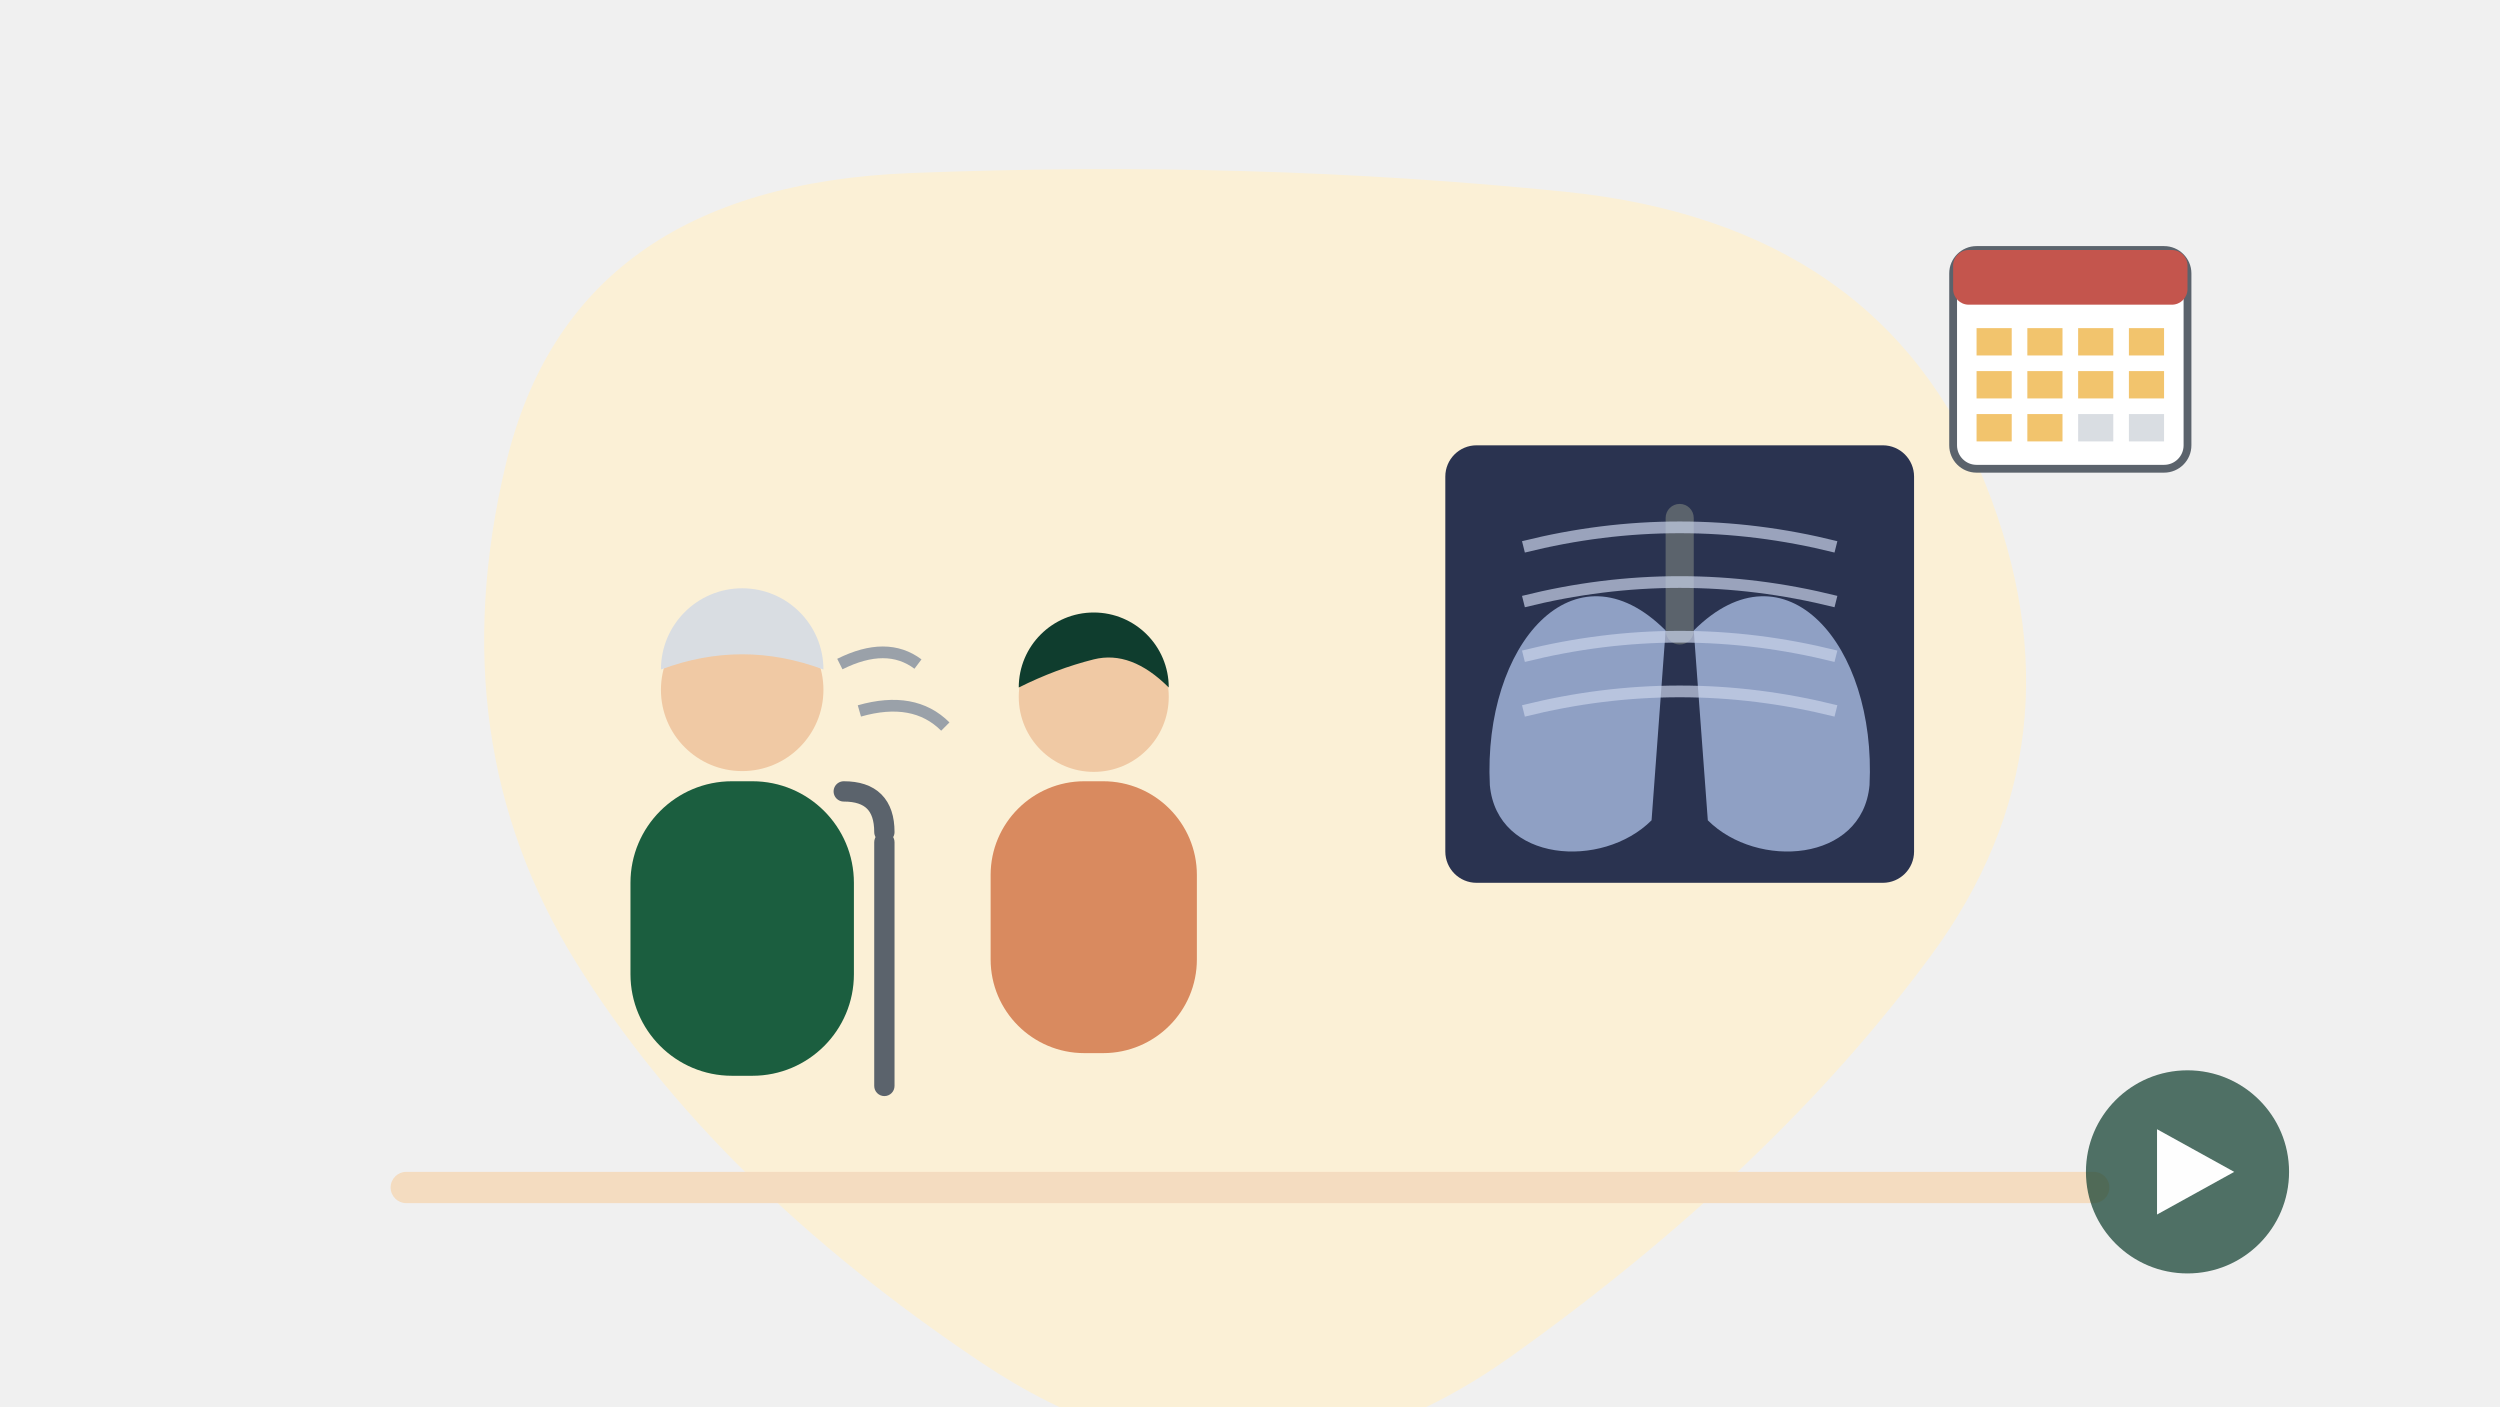
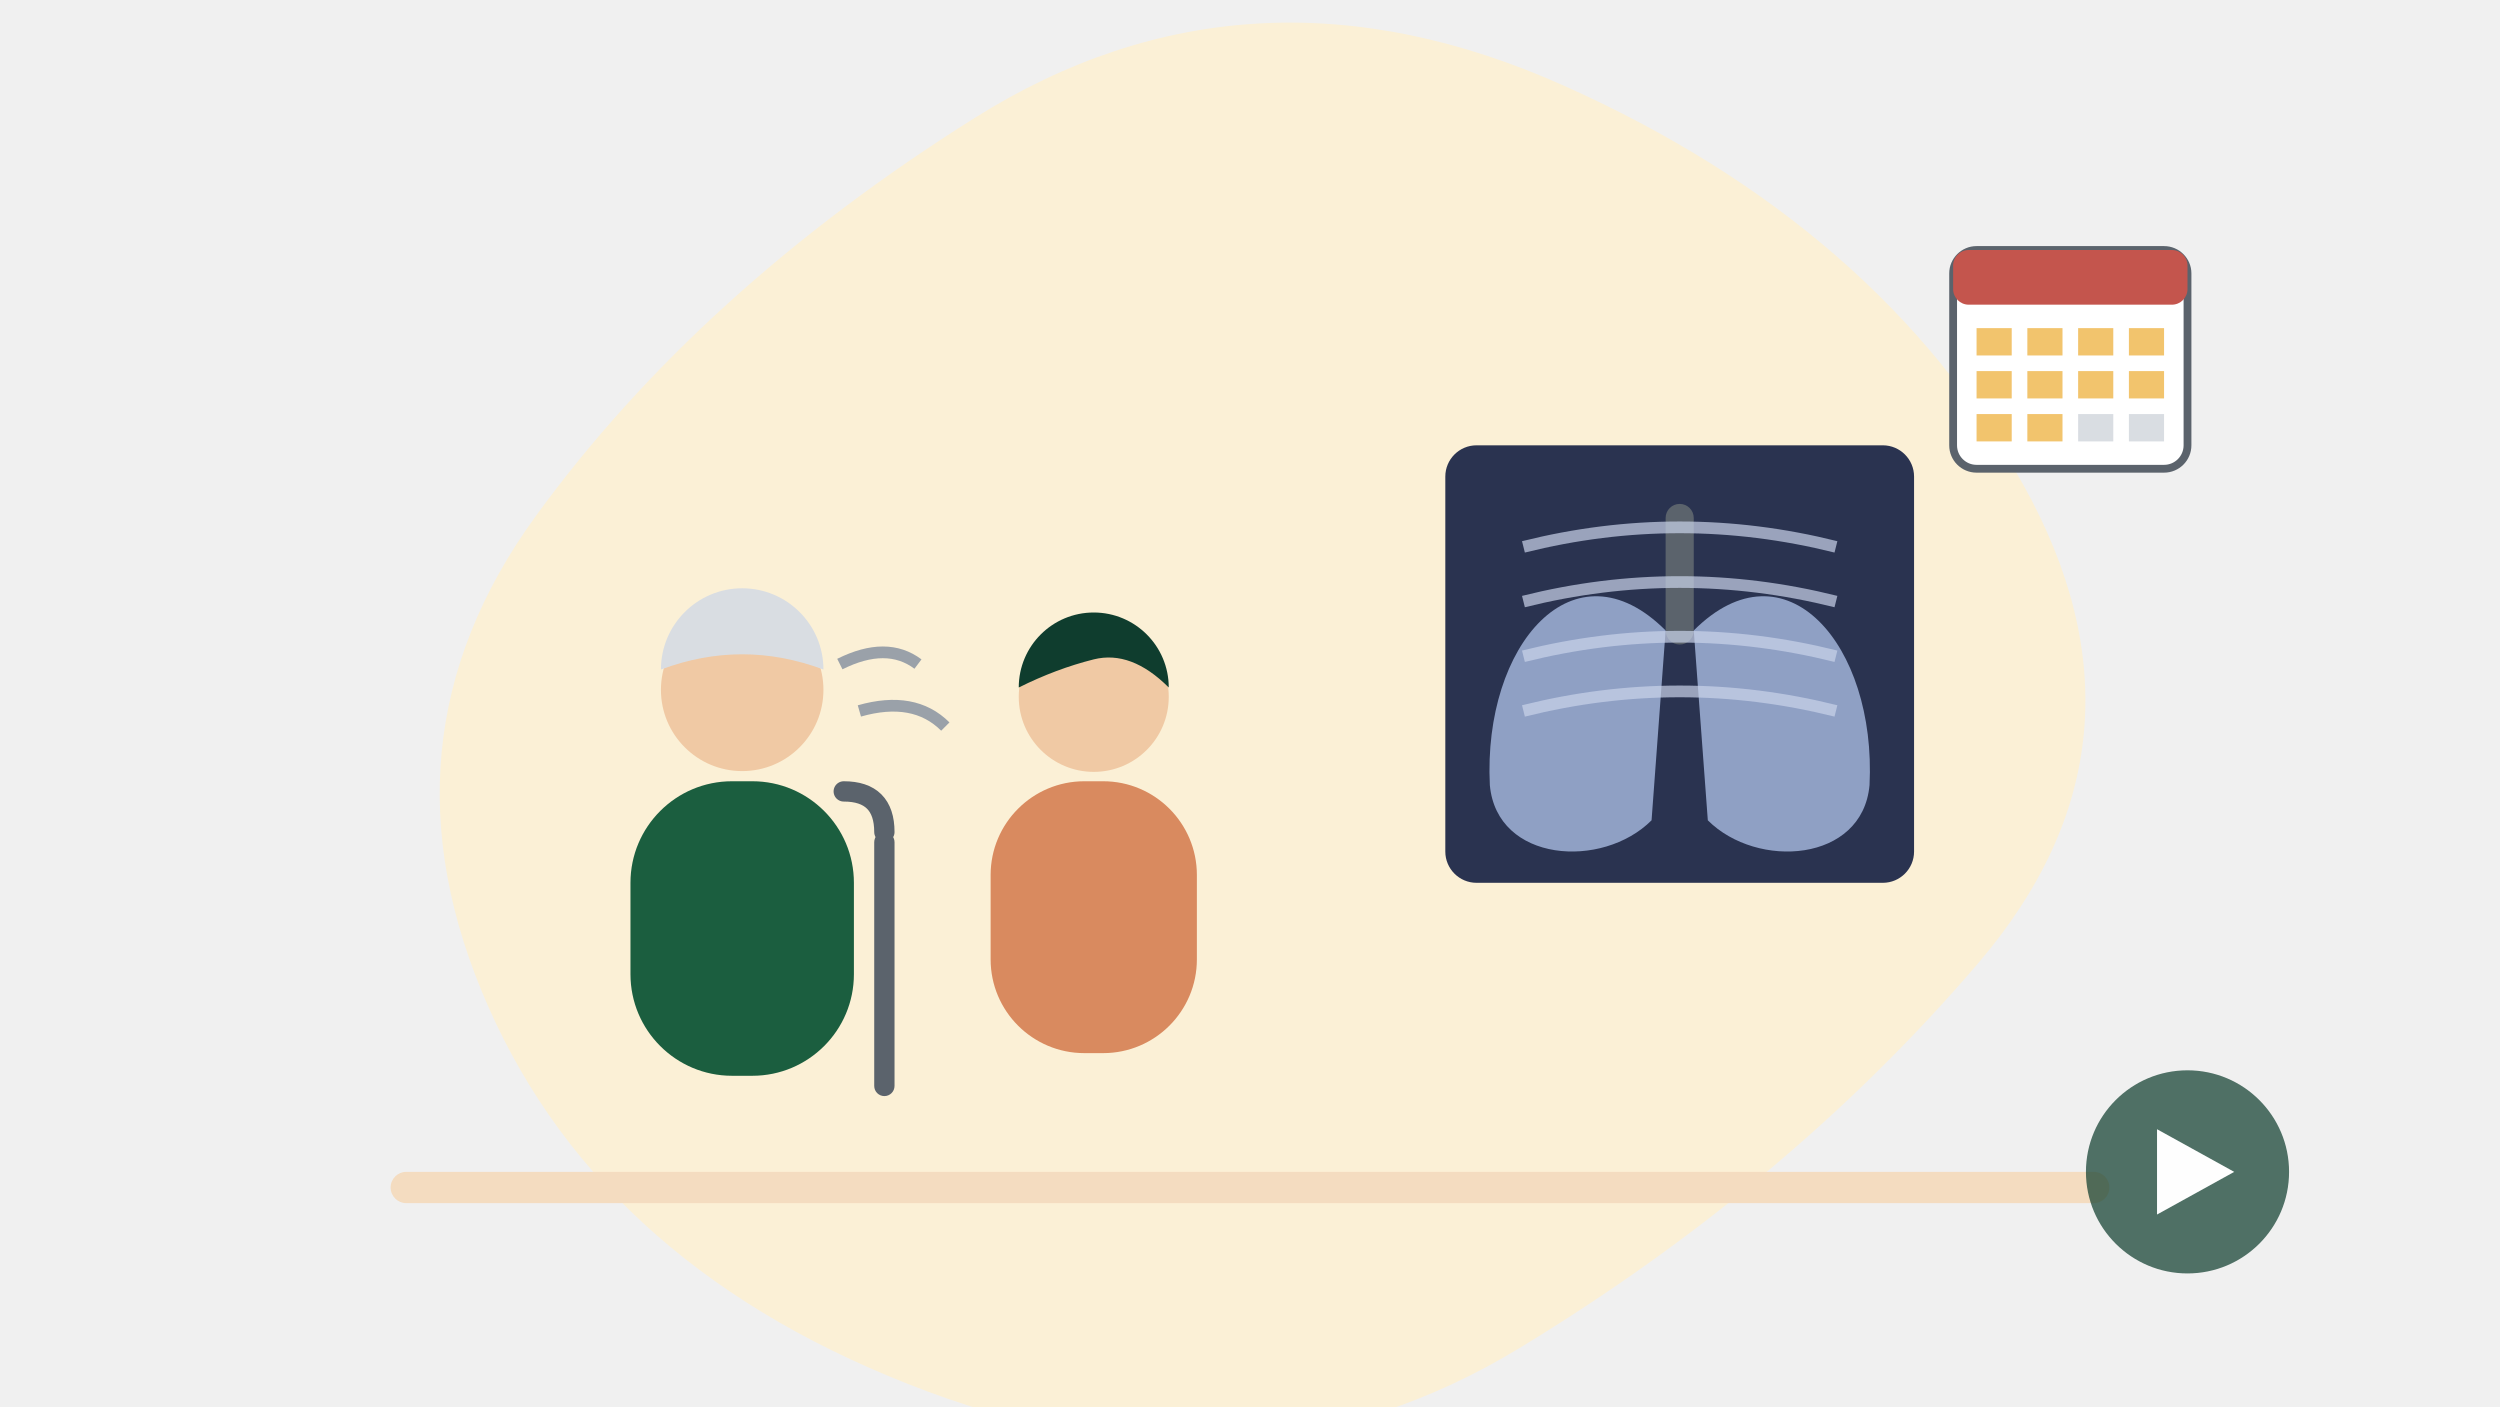
<svg xmlns="http://www.w3.org/2000/svg" viewBox="0 0 640 360" width="640" height="360" role="img" aria-labelledby="t">
-   <path d="M508.2 123.7 Q534.7 190 494.2 244.8 Q453.7 299.6 386.9 347.2 Q320 394.8 251.2 348.8 Q182.5 302.8 147.5 246.4 Q112.5 190 129.5 118.8 Q146.4 47.7 233.2 44.3 Q320 40.9 400.8 49.1 Q481.7 57.4 508.2 123.7 Z" fill="#fbf0d6" />
+   <path d="M517.9 124 Q554.8 190 506.4 246.6 Q458 303.2 389 345.1 Q320 387 237.4 356.2 Q154.9 325.4 125 257.7 Q95.1 190 137.1 132.2 Q179.1 74.4 249.5 30.2 Q320 -14.1 400.5 22 Q480.9 58 517.9 124 Z" fill="#fbf0d6" />
  <g transform="translate(190 200) scale(1.3)">
    <rect x="-22" y="0" width="44" height="58" rx="20" fill="#1b5e3f" />
    <circle cx="0" cy="-18" r="16" fill="#f0c9a4" />
    <path d="M-16 -22 a16 16 0 0 1 32 0 q-16 -6 -32 0z" fill="#d9dde2" />
    <rect x="26" y="10" width="4" height="52" rx="2" fill="#5b636c" />
    <path d="M28 10 q0 -8 -8 -8" stroke="#5b636c" stroke-width="4" fill="none" stroke-linecap="round" />
  </g>
  <path d="M215 170 q12 -6 20 0 M220 182 q14 -4 22 4" stroke="#9aa1a9" stroke-width="3" fill="none" />
  <g transform="translate(280 200) scale(1.2)">
    <rect x="-22" y="0" width="44" height="58" rx="20" fill="#d98a5f" />
    <circle cx="0" cy="-18" r="16" fill="#f0c9a4" />
    <path d="M-16 -20 a16 16 0 0 1 32 0 q-8 -8 -16 -6 q-8 2 -16 6z" fill="#0f3d2e" />
  </g>
  <g transform="translate(430 170) scale(1)">
    <rect x="-60" y="-56" width="120" height="112" rx="8" fill="#2a3350" />
    <g transform="translate(0 4) scale(0.9)">
      <rect x="-4" y="-50" width="8" height="40" rx="4" fill="#5b636c" />
      <path d="M-4 -14 C-30 -40 -56 -10 -54 30 C-52 52 -22 54 -8 40 Z" fill="#8fa0c4" />
      <path d="M4 -14 C30 -40 56 -10 54 30 C52 52 22 54 8 40 Z" fill="#8fa0c4" />
    </g>
    <path d="M-40 -30 q40 -10 80 0" fill="none" stroke="#c9d3ea" stroke-width="3" opacity=".7" />
    <path d="M-40 -16 q40 -10 80 0" fill="none" stroke="#c9d3ea" stroke-width="3" opacity=".7" />
    <path d="M-40 -2 q40 -10 80 0" fill="none" stroke="#c9d3ea" stroke-width="3" opacity=".7" />
    <path d="M-40 12 q40 -10 80 0" fill="none" stroke="#c9d3ea" stroke-width="3" opacity=".7" />
  </g>
  <g transform="translate(530 90)">
    <rect x="-30" y="-26" width="60" height="56" rx="6" fill="#ffffff" stroke="#5b636c" stroke-width="2" />
    <rect x="-30" y="-26" width="60" height="14" rx="4" fill="#c4554d" />
    <rect x="-24" y="-6" width="9" height="7" fill="#f2c46d" />
    <rect x="-11" y="-6" width="9" height="7" fill="#f2c46d" />
    <rect x="2" y="-6" width="9" height="7" fill="#f2c46d" />
    <rect x="15" y="-6" width="9" height="7" fill="#f2c46d" />
    <rect x="-24" y="5" width="9" height="7" fill="#f2c46d" />
    <rect x="-11" y="5" width="9" height="7" fill="#f2c46d" />
    <rect x="2" y="5" width="9" height="7" fill="#f2c46d" />
    <rect x="15" y="5" width="9" height="7" fill="#f2c46d" />
    <rect x="-24" y="16" width="9" height="7" fill="#f2c46d" />
    <rect x="-11" y="16" width="9" height="7" fill="#f2c46d" />
    <rect x="2" y="16" width="9" height="7" fill="#d9dde2" />
    <rect x="15" y="16" width="9" height="7" fill="#d9dde2" />
  </g>
  <rect x="100" y="300" width="440" height="8" rx="4" fill="#f4dcc0" />
  <g opacity=".92">
    <circle cx="560" cy="300" r="26" fill="#0f3d2e" opacity=".78" />
    <path d="M552.2 289.08 L571.96 300 L552.2 310.92Z" fill="#ffffff" />
  </g>
</svg>
